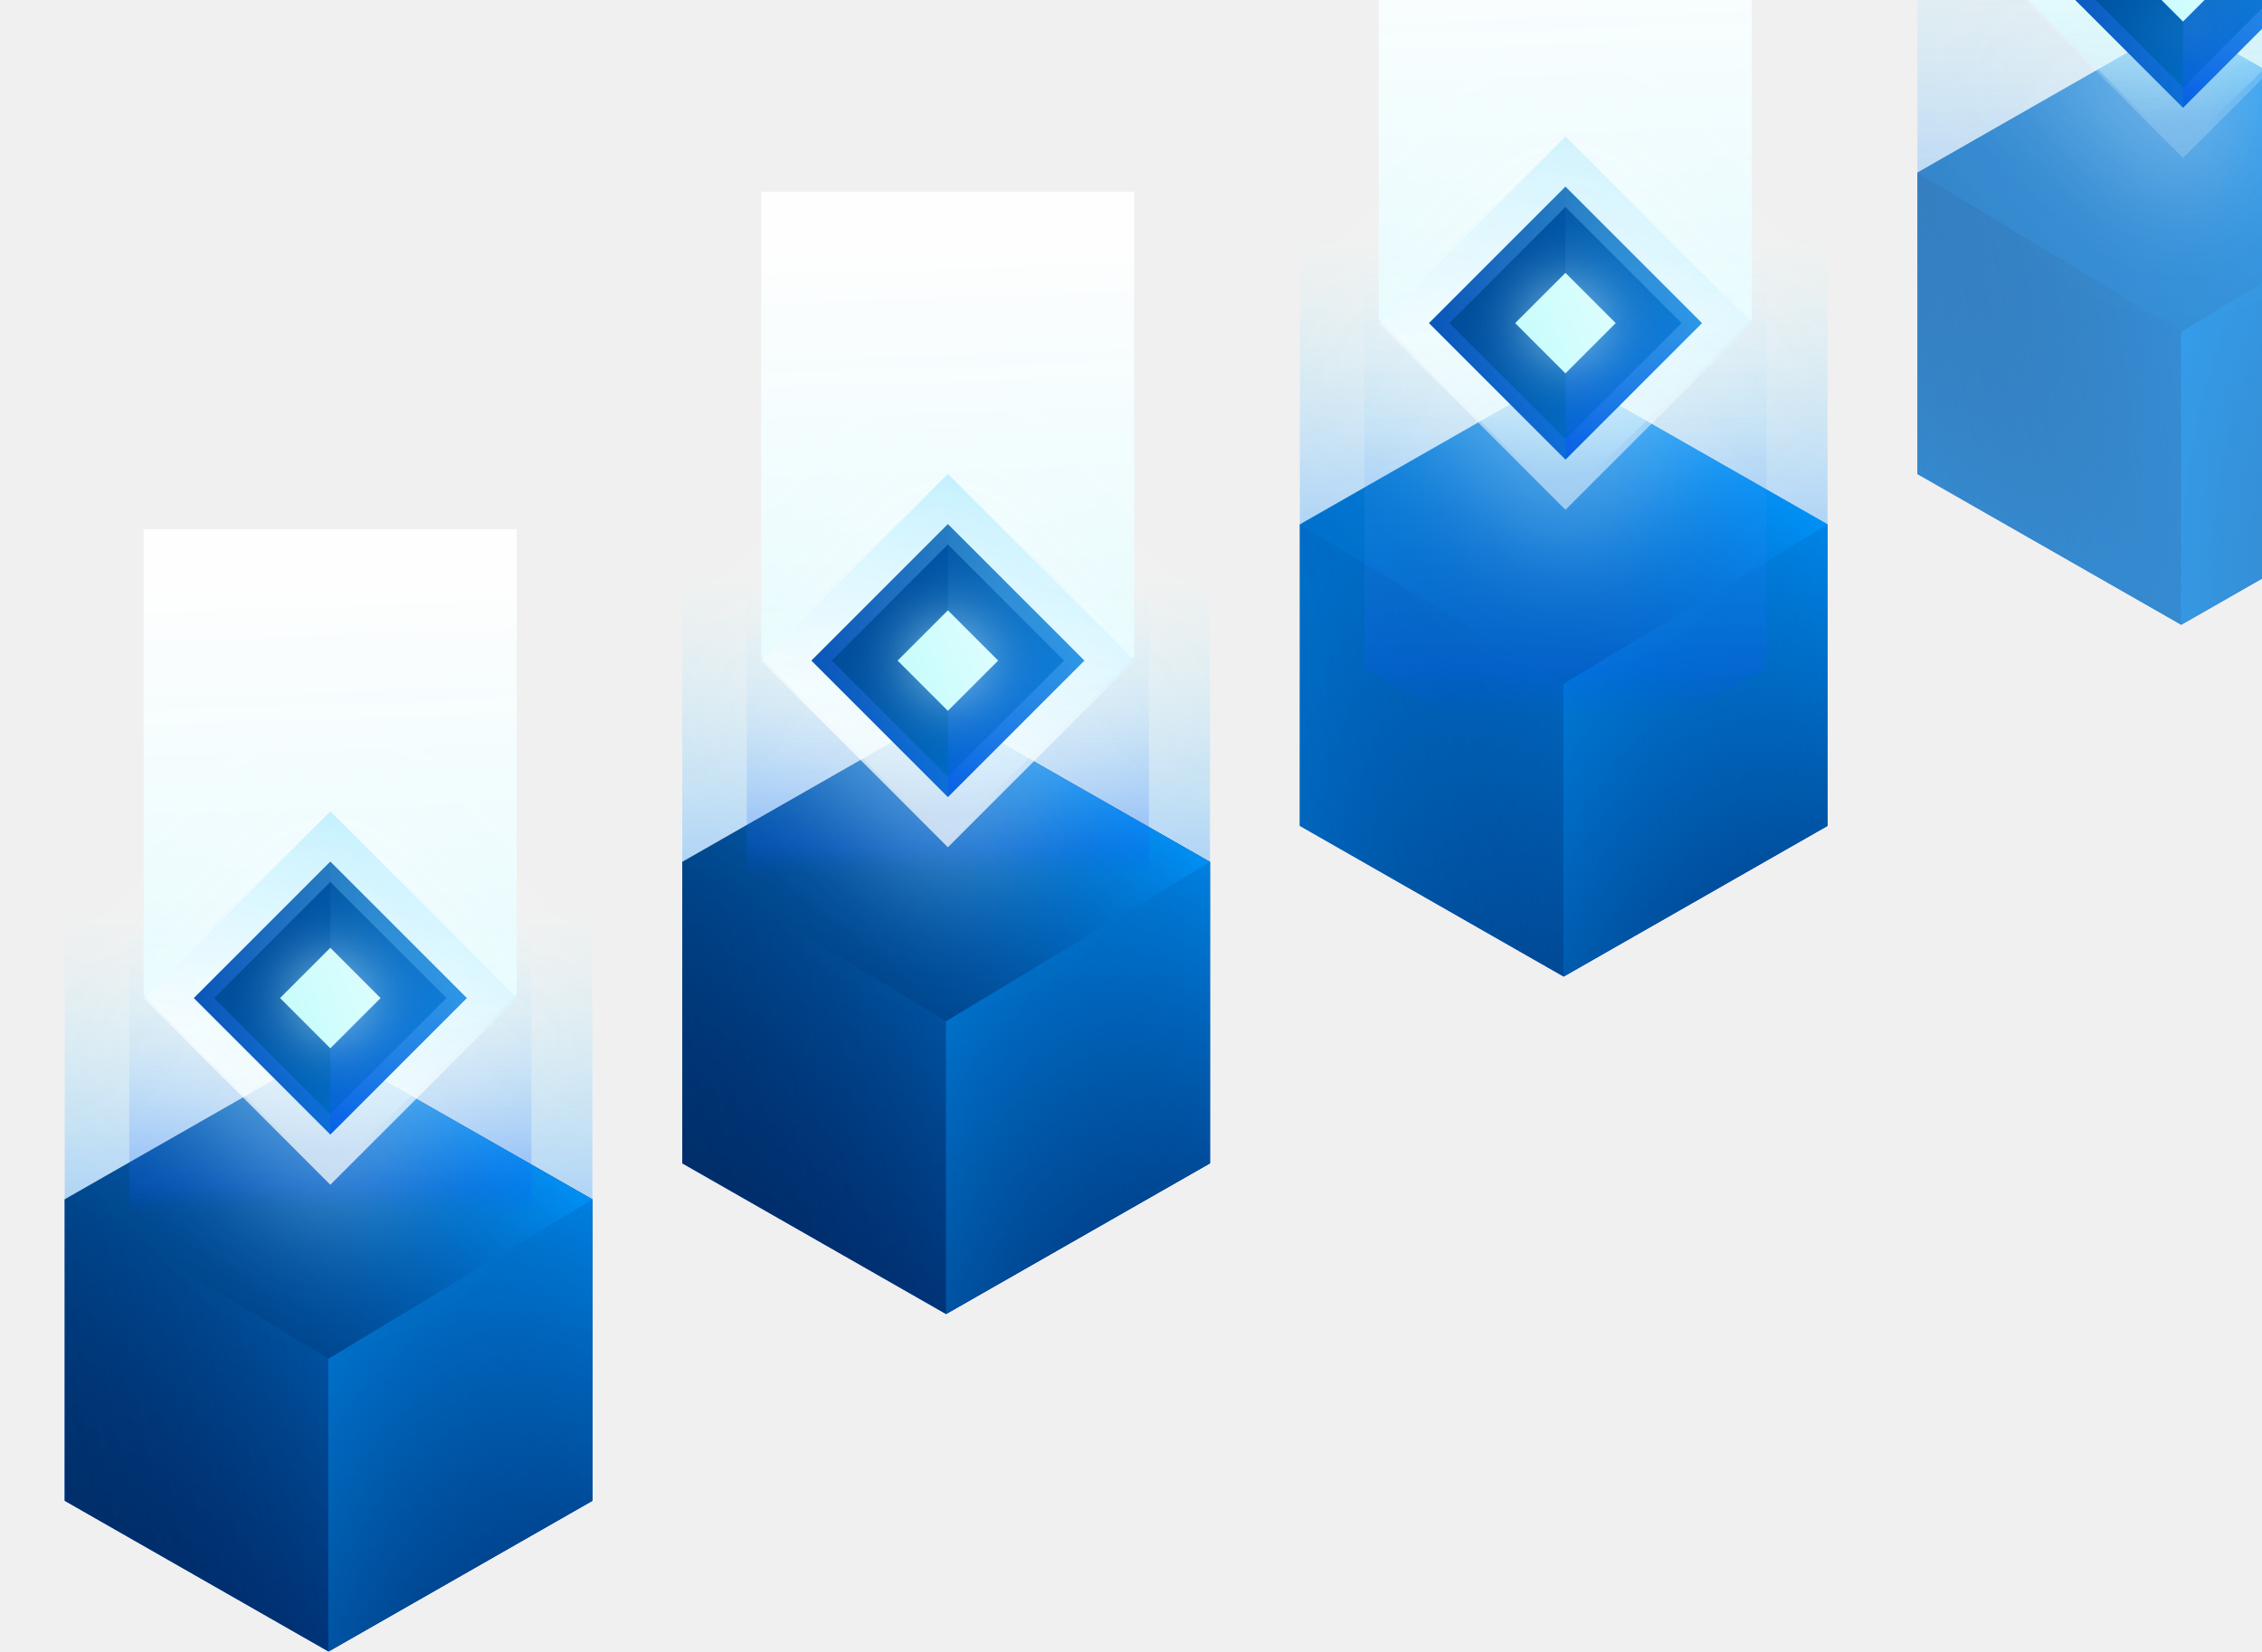
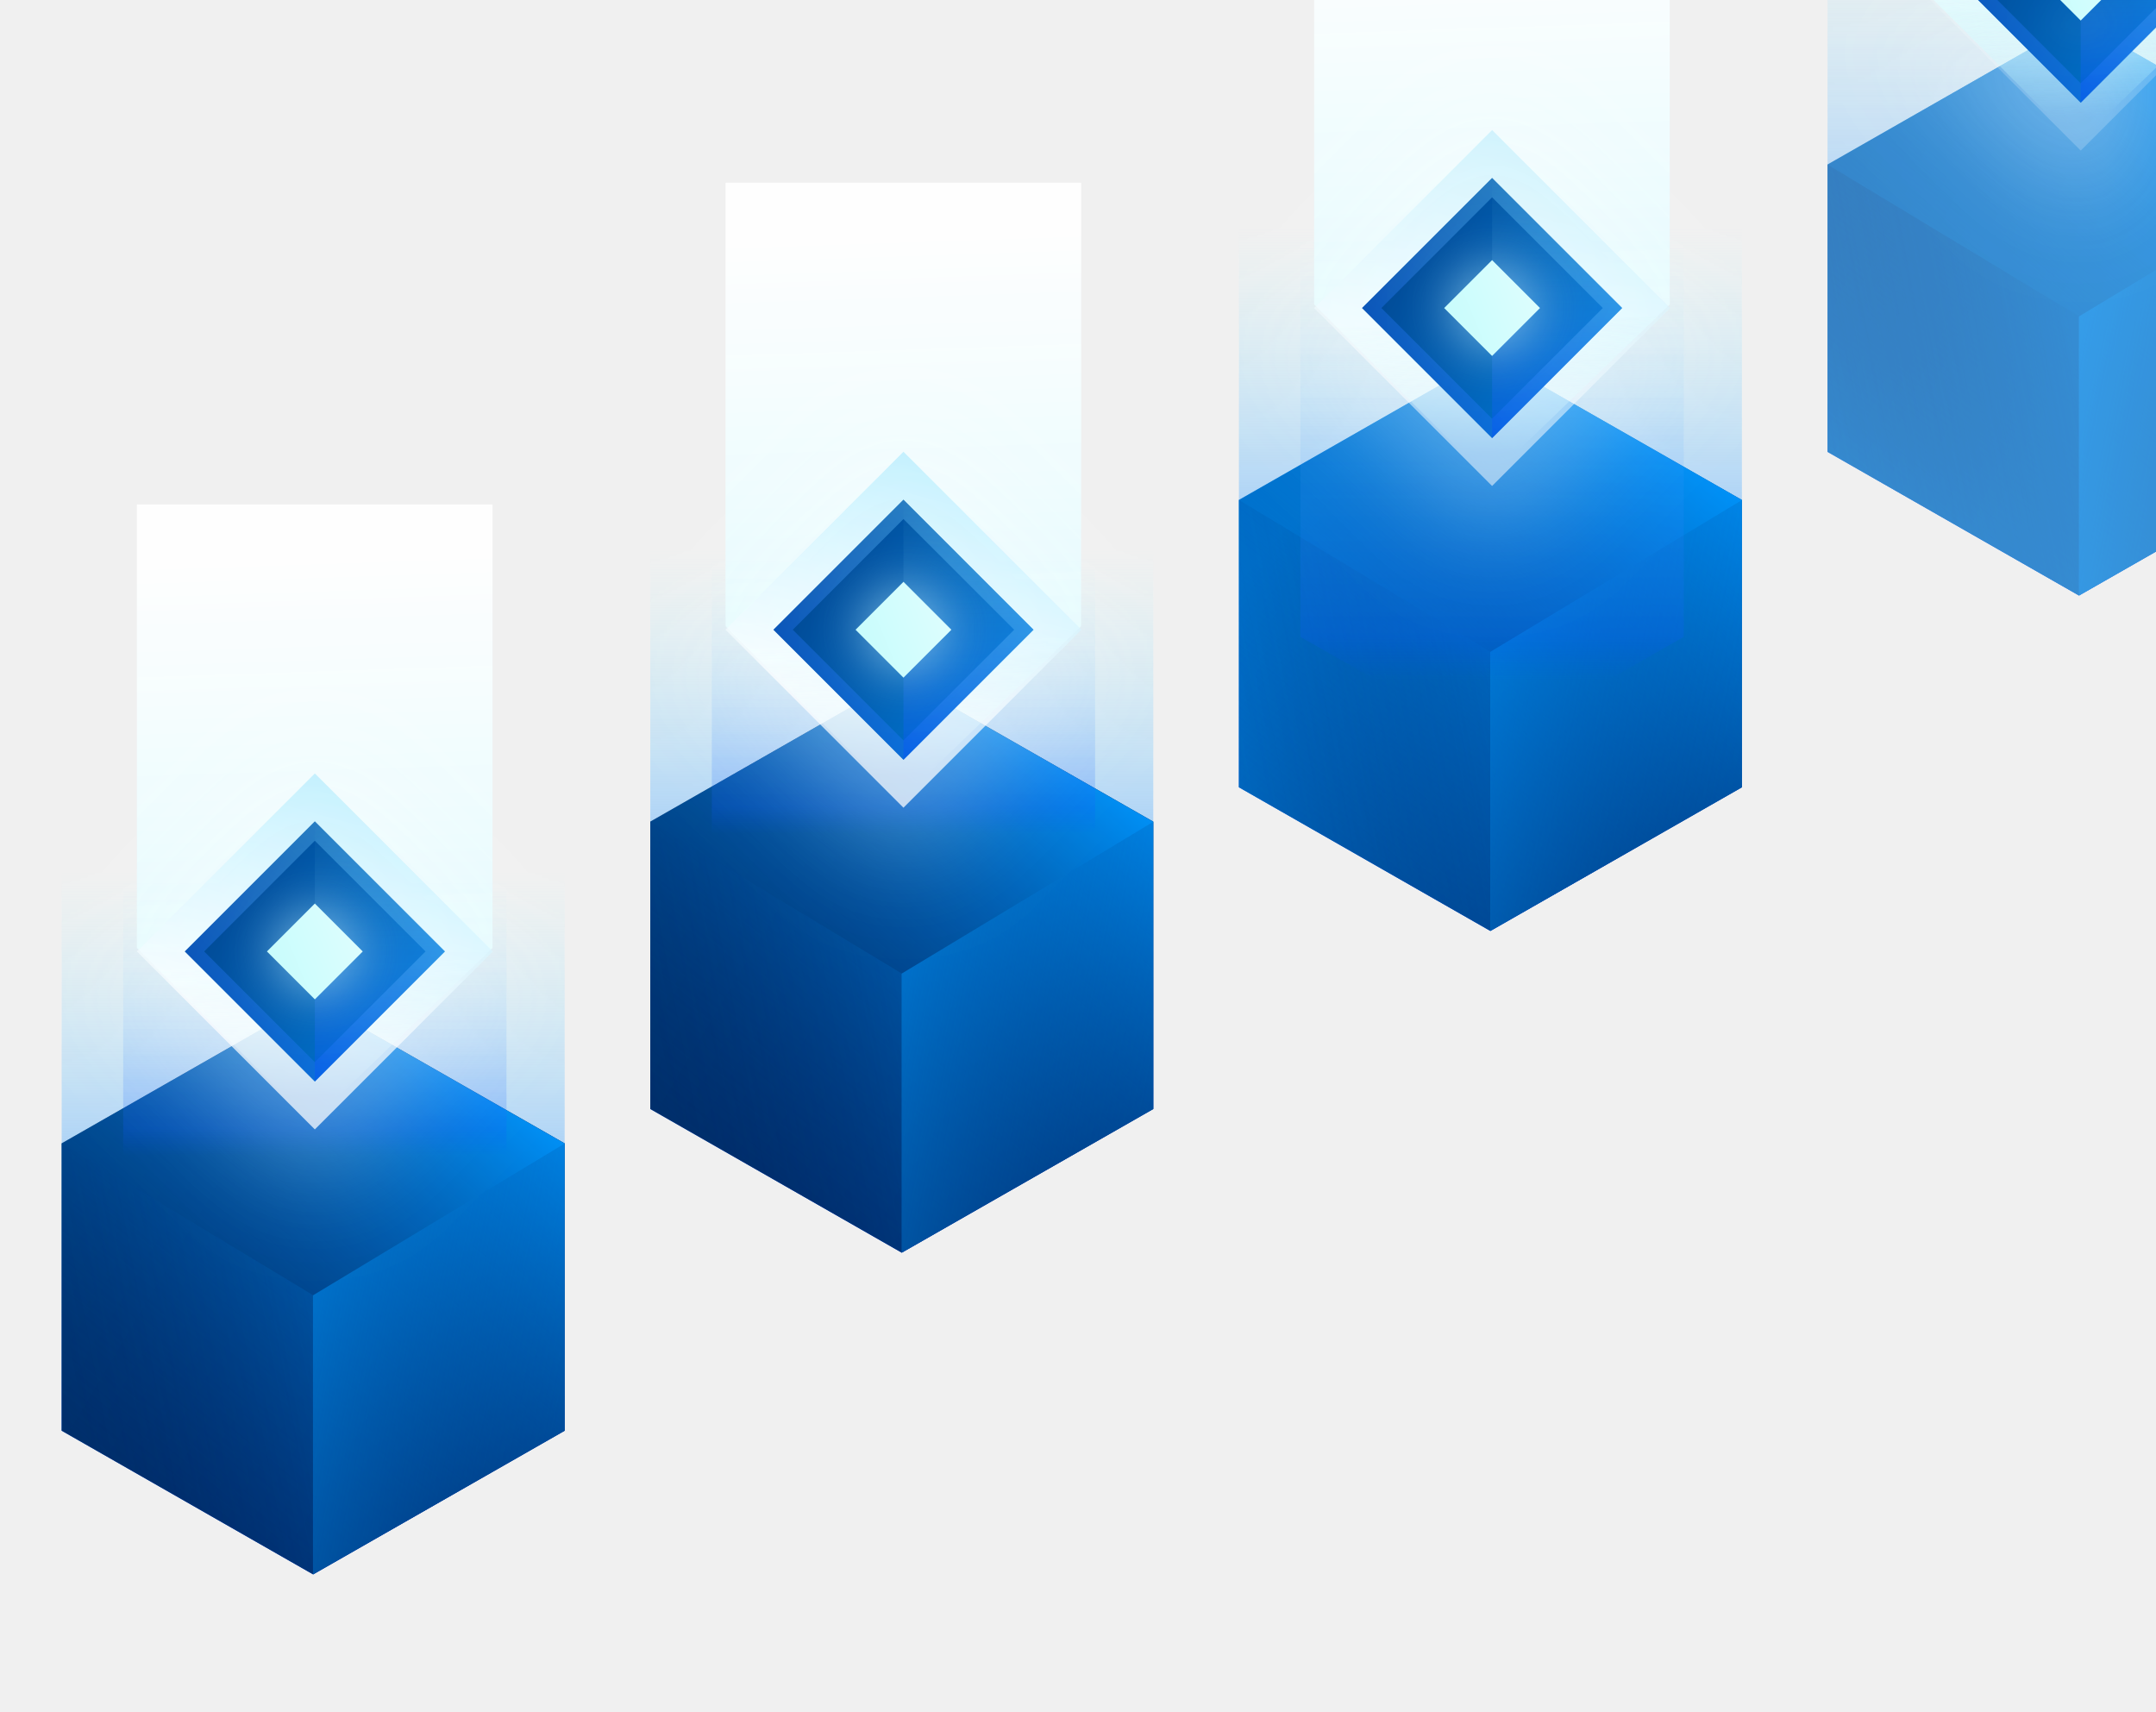
- <svg xmlns="http://www.w3.org/2000/svg" xmlns:xlink="http://www.w3.org/1999/xlink" width="315px" height="230px" viewBox="0 0 315 230" version="1.1">
+ <svg xmlns="http://www.w3.org/2000/svg" xmlns:xlink="http://www.w3.org/1999/xlink" width="315px" height="250px" viewBox="0 0 315 250" version="1.1">
  <defs>
-     <rect id="path-1" x="0" y="0" width="315" height="251" />
+     <rect id="path-1" x="0" y="0" width="315" height="250" />
    <linearGradient x1="37.888%" y1="95.198%" x2="37.888%" y2="29.552%" id="linearGradient-3">
      <stop stop-color="#004AFF" offset="0%" />
      <stop stop-color="#93F4FE" stop-opacity="0" offset="100%" />
    </linearGradient>
    <linearGradient x1="-52.506%" y1="-9.548%" x2="100%" y2="95.048%" id="linearGradient-4">
      <stop stop-color="#00457D" offset="0%" />
      <stop stop-color="#001A56" offset="100%" />
    </linearGradient>
    <linearGradient x1="0%" y1="100%" x2="72.088%" y2="0%" id="linearGradient-5">
      <stop stop-color="#021755" stop-opacity="0" offset="0%" />
      <stop stop-color="#0097FF" offset="100%" />
    </linearGradient>
    <linearGradient x1="-22.013%" y1="81.316%" x2="158.606%" y2="21.606%" id="linearGradient-6">
      <stop stop-color="#021755" stop-opacity="0" offset="0%" />
      <stop stop-color="#0097FF" offset="100%" />
    </linearGradient>
    <linearGradient x1="167.504%" y1="90.604%" x2="0%" y2="32.848%" id="linearGradient-7">
      <stop stop-color="#021755" stop-opacity="0" offset="0%" />
      <stop stop-color="#0097FF" offset="100%" />
    </linearGradient>
    <linearGradient x1="45.02%" y1="69.153%" x2="45.02%" y2="33.071%" id="linearGradient-8">
      <stop stop-color="#004AFF" stop-opacity="0" offset="0%" />
      <stop stop-color="#0F5BFF" stop-opacity="0.901" offset="9.93%" />
      <stop stop-color="#93F4FE" stop-opacity="0" offset="100%" />
    </linearGradient>
    <linearGradient x1="31.826%" y1="9.151%" x2="33.496%" y2="95.937%" id="linearGradient-9">
      <stop stop-color="#FFFFFF" offset="0%" />
      <stop stop-color="#E3FCFF" stop-opacity="0.993" offset="75.495%" />
      <stop stop-color="#93F4FE" stop-opacity="0" offset="100%" />
    </linearGradient>
    <linearGradient x1="22.807%" y1="67.476%" x2="50%" y2="-33%" id="linearGradient-10">
      <stop stop-color="#FFFFFF" offset="0%" />
      <stop stop-color="#7FDEFE" offset="100%" />
    </linearGradient>
    <polygon id="path-11" points="32 34 64 66 32 98 0 66" />
    <filter x="-39.1%" y="-35.9%" width="178.1%" height="178.1%" filterUnits="objectBoundingBox" id="filter-12">
      <feOffset dx="0" dy="2" in="SourceAlpha" result="shadowOffsetOuter1" />
      <feGaussianBlur stdDeviation="8" in="shadowOffsetOuter1" result="shadowBlurOuter1" />
      <feColorMatrix values="0 0 0 0 1   0 0 0 0 1   0 0 0 0 1  0 0 0 1 0" type="matrix" in="shadowBlurOuter1" />
    </filter>
    <linearGradient x1="123.414%" y1="100%" x2="-69.568%" y2="-7.747%" id="linearGradient-13">
      <stop stop-color="#008DF1" offset="0%" />
      <stop stop-color="#001A56" offset="100%" />
    </linearGradient>
    <linearGradient x1="0%" y1="100%" x2="100%" y2="0%" id="linearGradient-14">
      <stop stop-color="#004AFF" offset="0%" />
      <stop stop-color="#93F4FE" offset="100%" />
    </linearGradient>
    <linearGradient x1="0%" y1="100%" x2="0%" y2="0%" id="linearGradient-15">
      <stop stop-color="#004AFF" offset="0%" />
      <stop stop-color="#93F4FE" stop-opacity="0" offset="100%" />
    </linearGradient>
    <linearGradient x1="220.475%" y1="-62.609%" x2="-353.955%" y2="175.911%" id="linearGradient-16">
      <stop stop-color="#FFFFFF" offset="0%" />
      <stop stop-color="#74F8F8" offset="100%" />
    </linearGradient>
    <polygon id="path-17" points="32 59 39 66 32 73 25 66" />
    <filter x="-85.7%" y="-85.7%" width="271.4%" height="271.4%" filterUnits="objectBoundingBox" id="filter-18">
      <feOffset dx="0" dy="0" in="SourceAlpha" result="shadowOffsetOuter1" />
      <feGaussianBlur stdDeviation="4" in="shadowOffsetOuter1" result="shadowBlurOuter1" />
      <feColorMatrix values="0 0 0 0 0.808   0 0 0 0 0.957   0 0 0 0 1  0 0 0 0.69 0" type="matrix" in="shadowBlurOuter1" />
    </filter>
    <linearGradient x1="10.569%" y1="28.602%" x2="100%" y2="119.898%" id="linearGradient-19">
      <stop stop-color="#008DF1" offset="0%" />
      <stop stop-color="#001A56" offset="100%" />
    </linearGradient>
    <linearGradient x1="45.02%" y1="91.195%" x2="45.02%" y2="33.071%" id="linearGradient-20">
      <stop stop-color="#004AFF" stop-opacity="0" offset="0%" />
      <stop stop-color="#0F5BFF" stop-opacity="0.901" offset="9.93%" />
      <stop stop-color="#93F4FE" stop-opacity="0" offset="100%" />
    </linearGradient>
    <polygon id="path-21" points="32 34 64 66 32 98 0 66" />
    <filter x="-39.1%" y="-35.9%" width="178.1%" height="178.1%" filterUnits="objectBoundingBox" id="filter-22">
      <feOffset dx="0" dy="2" in="SourceAlpha" result="shadowOffsetOuter1" />
      <feGaussianBlur stdDeviation="8" in="shadowOffsetOuter1" result="shadowBlurOuter1" />
      <feColorMatrix values="0 0 0 0 1   0 0 0 0 1   0 0 0 0 1  0 0 0 1 0" type="matrix" in="shadowBlurOuter1" />
    </filter>
    <polygon id="path-23" points="32 59 39 66 32 73 25 66" />
    <filter x="-85.7%" y="-85.7%" width="271.4%" height="271.4%" filterUnits="objectBoundingBox" id="filter-24">
      <feOffset dx="0" dy="0" in="SourceAlpha" result="shadowOffsetOuter1" />
      <feGaussianBlur stdDeviation="4" in="shadowOffsetOuter1" result="shadowBlurOuter1" />
      <feColorMatrix values="0 0 0 0 0.808   0 0 0 0 0.957   0 0 0 0 1  0 0 0 0.69 0" type="matrix" in="shadowBlurOuter1" />
    </filter>
    <linearGradient x1="50%" y1="57.325%" x2="-252.764%" y2="-105.776%" id="linearGradient-25">
      <stop stop-color="#008DF1" offset="0%" />
      <stop stop-color="#001A56" offset="100%" />
    </linearGradient>
    <linearGradient x1="45.02%" y1="86.687%" x2="45.02%" y2="33.071%" id="linearGradient-26">
      <stop stop-color="#004AFF" stop-opacity="0" offset="0%" />
      <stop stop-color="#0F5BFF" stop-opacity="0.68" offset="54.115%" />
      <stop stop-color="#93F4FE" stop-opacity="0" offset="100%" />
    </linearGradient>
    <polygon id="path-27" points="32 34 64 66 32 98 0 66" />
    <filter x="-39.1%" y="-35.9%" width="178.1%" height="178.1%" filterUnits="objectBoundingBox" id="filter-28">
      <feOffset dx="0" dy="2" in="SourceAlpha" result="shadowOffsetOuter1" />
      <feGaussianBlur stdDeviation="8" in="shadowOffsetOuter1" result="shadowBlurOuter1" />
      <feColorMatrix values="0 0 0 0 1   0 0 0 0 1   0 0 0 0 1  0 0 0 1 0" type="matrix" in="shadowBlurOuter1" />
    </filter>
    <polygon id="path-29" points="32 59 39 66 32 73 25 66" />
    <filter x="-85.7%" y="-85.7%" width="271.4%" height="271.4%" filterUnits="objectBoundingBox" id="filter-30">
      <feOffset dx="0" dy="0" in="SourceAlpha" result="shadowOffsetOuter1" />
      <feGaussianBlur stdDeviation="4" in="shadowOffsetOuter1" result="shadowBlurOuter1" />
      <feColorMatrix values="0 0 0 0 0.808   0 0 0 0 0.957   0 0 0 0 1  0 0 0 0.69 0" type="matrix" in="shadowBlurOuter1" />
    </filter>
    <polygon id="path-31" points="32 34 64 66 32 98 0 66" />
    <filter x="-39.1%" y="-35.9%" width="178.1%" height="178.1%" filterUnits="objectBoundingBox" id="filter-32">
      <feOffset dx="0" dy="2" in="SourceAlpha" result="shadowOffsetOuter1" />
      <feGaussianBlur stdDeviation="8" in="shadowOffsetOuter1" result="shadowBlurOuter1" />
      <feColorMatrix values="0 0 0 0 1   0 0 0 0 1   0 0 0 0 1  0 0 0 1 0" type="matrix" in="shadowBlurOuter1" />
    </filter>
    <polygon id="path-33" points="32 59 39 66 32 73 25 66" />
    <filter x="-85.7%" y="-85.7%" width="271.4%" height="271.4%" filterUnits="objectBoundingBox" id="filter-34">
      <feOffset dx="0" dy="0" in="SourceAlpha" result="shadowOffsetOuter1" />
      <feGaussianBlur stdDeviation="4" in="shadowOffsetOuter1" result="shadowBlurOuter1" />
      <feColorMatrix values="0 0 0 0 0.808   0 0 0 0 0.957   0 0 0 0 1  0 0 0 0.69 0" type="matrix" in="shadowBlurOuter1" />
    </filter>
  </defs>
-   <g id="02_Dashboard_L" stroke="none" stroke-width="1" fill="none" fill-rule="evenodd">
+   <g id="vote" stroke="none" stroke-width="1" fill="none" fill-rule="evenodd">
    <g id="components/illustrations/vote">
      <mask id="mask-2" fill="white">
        <use xlink:href="#path-1" />
      </mask>
      <g id="Mask" fill-rule="nonzero" />
      <g id="components/illustrations/lisk-id-copy" mask="url(#mask-2)">
        <g transform="translate(0, -79)">
          <g id="Group-2-Copy-2" transform="translate(9, 152)">
            <g id="02-sidechain-cube-4" transform="translate(0, 10)">
              <polygon id="Polygon-2" fill="url(#linearGradient-3)" points="0.01 0.941 73.5 0.941 73.5 84.039 73.5 126.015 36.755 147.002 0.01 126.015 0.01 84.039" />
              <polygon id="Polygon-2-Copy-25" fill="url(#linearGradient-4)" points="36.755 63.051 73.5 84.039 73.5 126.015 36.755 147.002 0.01 126.015 0.01 84.039" />
              <polygon id="Polygon-2" fill="url(#linearGradient-5)" points="36.755 63.051 73.5 84.039 73.5 126.015 36.755 147.002 0.01 126.015 0.01 84.039" />
              <polygon id="Polygon-2" fill="url(#linearGradient-6)" opacity="0.379" points="36.755 106.226 36.755 147.002 0.01 126.015 0.01 84.039" />
              <polygon id="Path-9" fill-opacity="0.52" fill="url(#linearGradient-7)" points="36.729 147.011 36.729 106.238 73.491 84.063 73.491 126.014" />
            </g>
            <g id="Group-Copy-9" transform="translate(5, 0)">
              <polygon id="Polygon-2" fill="url(#linearGradient-8)" opacity="0.243" points="4 19 60 19 60 82.15 60 114.05 32 130 4 114.05 4 82.15" />
              <g id="Group">
                <polygon id="Rectangle-28" fill="url(#linearGradient-9)" opacity="0.908" points="57.957 0.693 57.957 65.485 31.5 90.985 6 65.485 6 0.693" />
                <polygon id="Rectangle-28" fill="url(#linearGradient-10)" opacity="0.723" points="32 40 58 66 32 92 6 66" />
                <g id="Rectangle-28" opacity="0.304" fill="black" fill-opacity="1">
                  <use filter="url(#filter-12)" xlink:href="#path-11" />
                </g>
                <polygon id="Rectangle-28" fill="url(#linearGradient-13)" points="32 47 51 66 32 85 13 66" />
                <path d="M32,48.414 L14.414,66 L32,83.586 L49.586,66 L32,48.414 Z" id="Rectangle-28" stroke="url(#linearGradient-14)" stroke-width="2" opacity="0.347" />
                <polygon id="Rectangle-28" fill="url(#linearGradient-15)" opacity="0.381" points="32 47 51 66 32 85" />
                <g id="Rectangle-28">
                  <use fill="black" fill-opacity="1" filter="url(#filter-18)" xlink:href="#path-17" />
                  <use fill="url(#linearGradient-16)" fill-rule="evenodd" xlink:href="#path-17" />
                </g>
              </g>
            </g>
          </g>
          <g id="Group-2-Copy-5" transform="translate(181, 58)">
            <g id="02-sidechain-cube-4" transform="translate(0, 10)">
              <polygon id="Polygon-2" fill="url(#linearGradient-3)" points="0.01 0.941 73.5 0.941 73.5 84.039 73.5 126.015 36.755 147.002 0.01 126.015 0.01 84.039" />
              <polygon id="Polygon-2-Copy-25" fill="url(#linearGradient-19)" points="36.755 63.051 73.5 84.039 73.5 126.015 36.755 147.002 0.01 126.015 0.01 84.039" />
              <polygon id="Polygon-2" fill="url(#linearGradient-5)" points="36.755 63.051 73.5 84.039 73.5 126.015 36.755 147.002 0.01 126.015 0.01 84.039" />
              <polygon id="Polygon-2" fill="url(#linearGradient-6)" opacity="0.379" points="36.755 106.226 36.755 147.002 0.01 126.015 0.01 84.039" />
              <polygon id="Path-9" fill-opacity="0.41" fill="url(#linearGradient-7)" points="36.729 147.011 36.729 106.238 73.491 84.063 73.491 126.014" />
            </g>
            <g id="Group-Copy-9" transform="translate(5, 0)">
              <polygon id="Polygon-2" fill="url(#linearGradient-20)" opacity="0.243" points="4 19 60 19 60 82.15 60 114.05 32 130 4 114.05 4 82.15" />
              <g id="Group">
                <polygon id="Rectangle-28" fill="url(#linearGradient-9)" opacity="0.908" points="57.957 0.693 57.957 65.485 31.5 90.985 6 65.485 6 0.693" />
                <polygon id="Rectangle-28" fill="url(#linearGradient-10)" opacity="0.517" points="32 40 58 66 32 92 6 66" />
                <g id="Rectangle-28" opacity="0.304" fill="black" fill-opacity="1">
                  <use filter="url(#filter-22)" xlink:href="#path-21" />
                </g>
                <polygon id="Rectangle-28" fill="url(#linearGradient-13)" points="32 47 51 66 32 85 13 66" />
                <path d="M32,48.414 L14.414,66 L32,83.586 L49.586,66 L32,48.414 Z" id="Rectangle-28" stroke="url(#linearGradient-14)" stroke-width="2" opacity="0.347" />
                <polygon id="Rectangle-28" fill="url(#linearGradient-15)" opacity="0.381" points="32 47 51 66 32 85" />
                <g id="Rectangle-28">
                  <use fill="black" fill-opacity="1" filter="url(#filter-24)" xlink:href="#path-23" />
                  <use fill="url(#linearGradient-16)" fill-rule="evenodd" xlink:href="#path-23" />
                </g>
              </g>
            </g>
          </g>
          <g id="Group-2-Copy-6" transform="translate(267, 9)">
            <g id="02-sidechain-cube-4" opacity="0.778" transform="translate(0, 10)">
              <polygon id="Polygon-2" fill="url(#linearGradient-3)" points="0.01 0.941 73.5 0.941 73.5 84.039 73.5 126.015 36.755 147.002 0.01 126.015 0.01 84.039" />
              <polygon id="Polygon-2-Copy-25" fill="url(#linearGradient-25)" points="36.755 63.051 73.5 84.039 73.5 126.015 36.755 147.002 0.01 126.015 0.01 84.039" />
              <polygon id="Polygon-2" fill="url(#linearGradient-5)" points="36.755 63.051 73.5 84.039 73.5 126.015 36.755 147.002 0.01 126.015 0.01 84.039" />
              <polygon id="Polygon-2" fill="url(#linearGradient-6)" opacity="0.737" points="36.755 106.226 36.755 147.002 0.01 126.015 0.01 84.039" />
              <polygon id="Path-9" fill-opacity="0.52" fill="url(#linearGradient-7)" points="36.729 147.011 36.729 106.238 73.491 84.063 73.491 126.014" />
            </g>
            <g id="Group-Copy-9" transform="translate(5, 0)">
              <polygon id="Polygon-2" fill="url(#linearGradient-26)" opacity="0" points="4 19 60 19 60 82.15 60 114.05 32 130 4 114.05 4 82.15" />
              <g id="Group">
                <polygon id="Rectangle-28" fill="url(#linearGradient-9)" opacity="0.908" points="57.957 0.693 57.957 65.485 31.5 90.985 6 65.485 6 0.693" />
                <polygon id="Rectangle-28" fill="url(#linearGradient-10)" opacity="0.186" points="32 40 58 66 32 92 6 66" />
                <g id="Rectangle-28" opacity="0.304" fill="black" fill-opacity="1">
                  <use filter="url(#filter-28)" xlink:href="#path-27" />
                </g>
                <polygon id="Rectangle-28" fill="url(#linearGradient-13)" points="32 47 51 66 32 85 13 66" />
                <path d="M32,48.414 L14.414,66 L32,83.586 L49.586,66 L32,48.414 Z" id="Rectangle-28" stroke="url(#linearGradient-14)" stroke-width="2" opacity="0.347" />
                <polygon id="Rectangle-28" fill="url(#linearGradient-15)" opacity="0.381" points="32 47 51 66 32 85" />
                <g id="Rectangle-28">
                  <use fill="black" fill-opacity="1" filter="url(#filter-30)" xlink:href="#path-29" />
                  <use fill="url(#linearGradient-16)" fill-rule="evenodd" xlink:href="#path-29" />
                </g>
              </g>
            </g>
          </g>
          <g id="Group-2-Copy-3" transform="translate(95, 105)">
            <g id="02-sidechain-cube-4" transform="translate(0, 10)">
              <polygon id="Polygon-2" fill="url(#linearGradient-3)" points="0.01 0.941 73.5 0.941 73.5 84.039 73.5 126.015 36.755 147.002 0.01 126.015 0.01 84.039" />
              <polygon id="Polygon-2-Copy-25" fill="url(#linearGradient-4)" points="36.755 63.051 73.5 84.039 73.5 126.015 36.755 147.002 0.01 126.015 0.01 84.039" />
              <polygon id="Polygon-2" fill="url(#linearGradient-5)" points="36.755 63.051 73.5 84.039 73.5 126.015 36.755 147.002 0.01 126.015 0.01 84.039" />
              <polygon id="Polygon-2" fill="url(#linearGradient-6)" opacity="0.379" points="36.755 106.226 36.755 147.002 0.01 126.015 0.01 84.039" />
              <polygon id="Path-9" fill-opacity="0.52" fill="url(#linearGradient-7)" points="36.729 147.011 36.729 106.238 73.491 84.063 73.491 126.014" />
            </g>
            <g id="Group-Copy-9" transform="translate(5, 0)">
              <polygon id="Polygon-2" fill="url(#linearGradient-8)" opacity="0.243" points="4 19 60 19 60 82.15 60 114.05 32 130 4 114.05 4 82.15" />
              <g id="Group">
                <polygon id="Rectangle-28" fill="url(#linearGradient-9)" opacity="0.908" points="57.957 0.693 57.957 65.485 31.5 90.985 6 65.485 6 0.693" />
                <polygon id="Rectangle-28" fill="url(#linearGradient-10)" opacity="0.723" points="32 40 58 66 32 92 6 66" />
                <g id="Rectangle-28" opacity="0.304" fill="black" fill-opacity="1">
                  <use filter="url(#filter-32)" xlink:href="#path-31" />
                </g>
                <polygon id="Rectangle-28" fill="url(#linearGradient-13)" points="32 47 51 66 32 85 13 66" />
                <path d="M32,48.414 L14.414,66 L32,83.586 L49.586,66 L32,48.414 Z" id="Rectangle-28" stroke="url(#linearGradient-14)" stroke-width="2" opacity="0.347" />
                <polygon id="Rectangle-28" fill="url(#linearGradient-15)" opacity="0.381" points="32 47 51 66 32 85" />
                <g id="Rectangle-28">
                  <use fill="black" fill-opacity="1" filter="url(#filter-34)" xlink:href="#path-33" />
                  <use fill="url(#linearGradient-16)" fill-rule="evenodd" xlink:href="#path-33" />
                </g>
              </g>
            </g>
          </g>
        </g>
      </g>
    </g>
  </g>
</svg>
